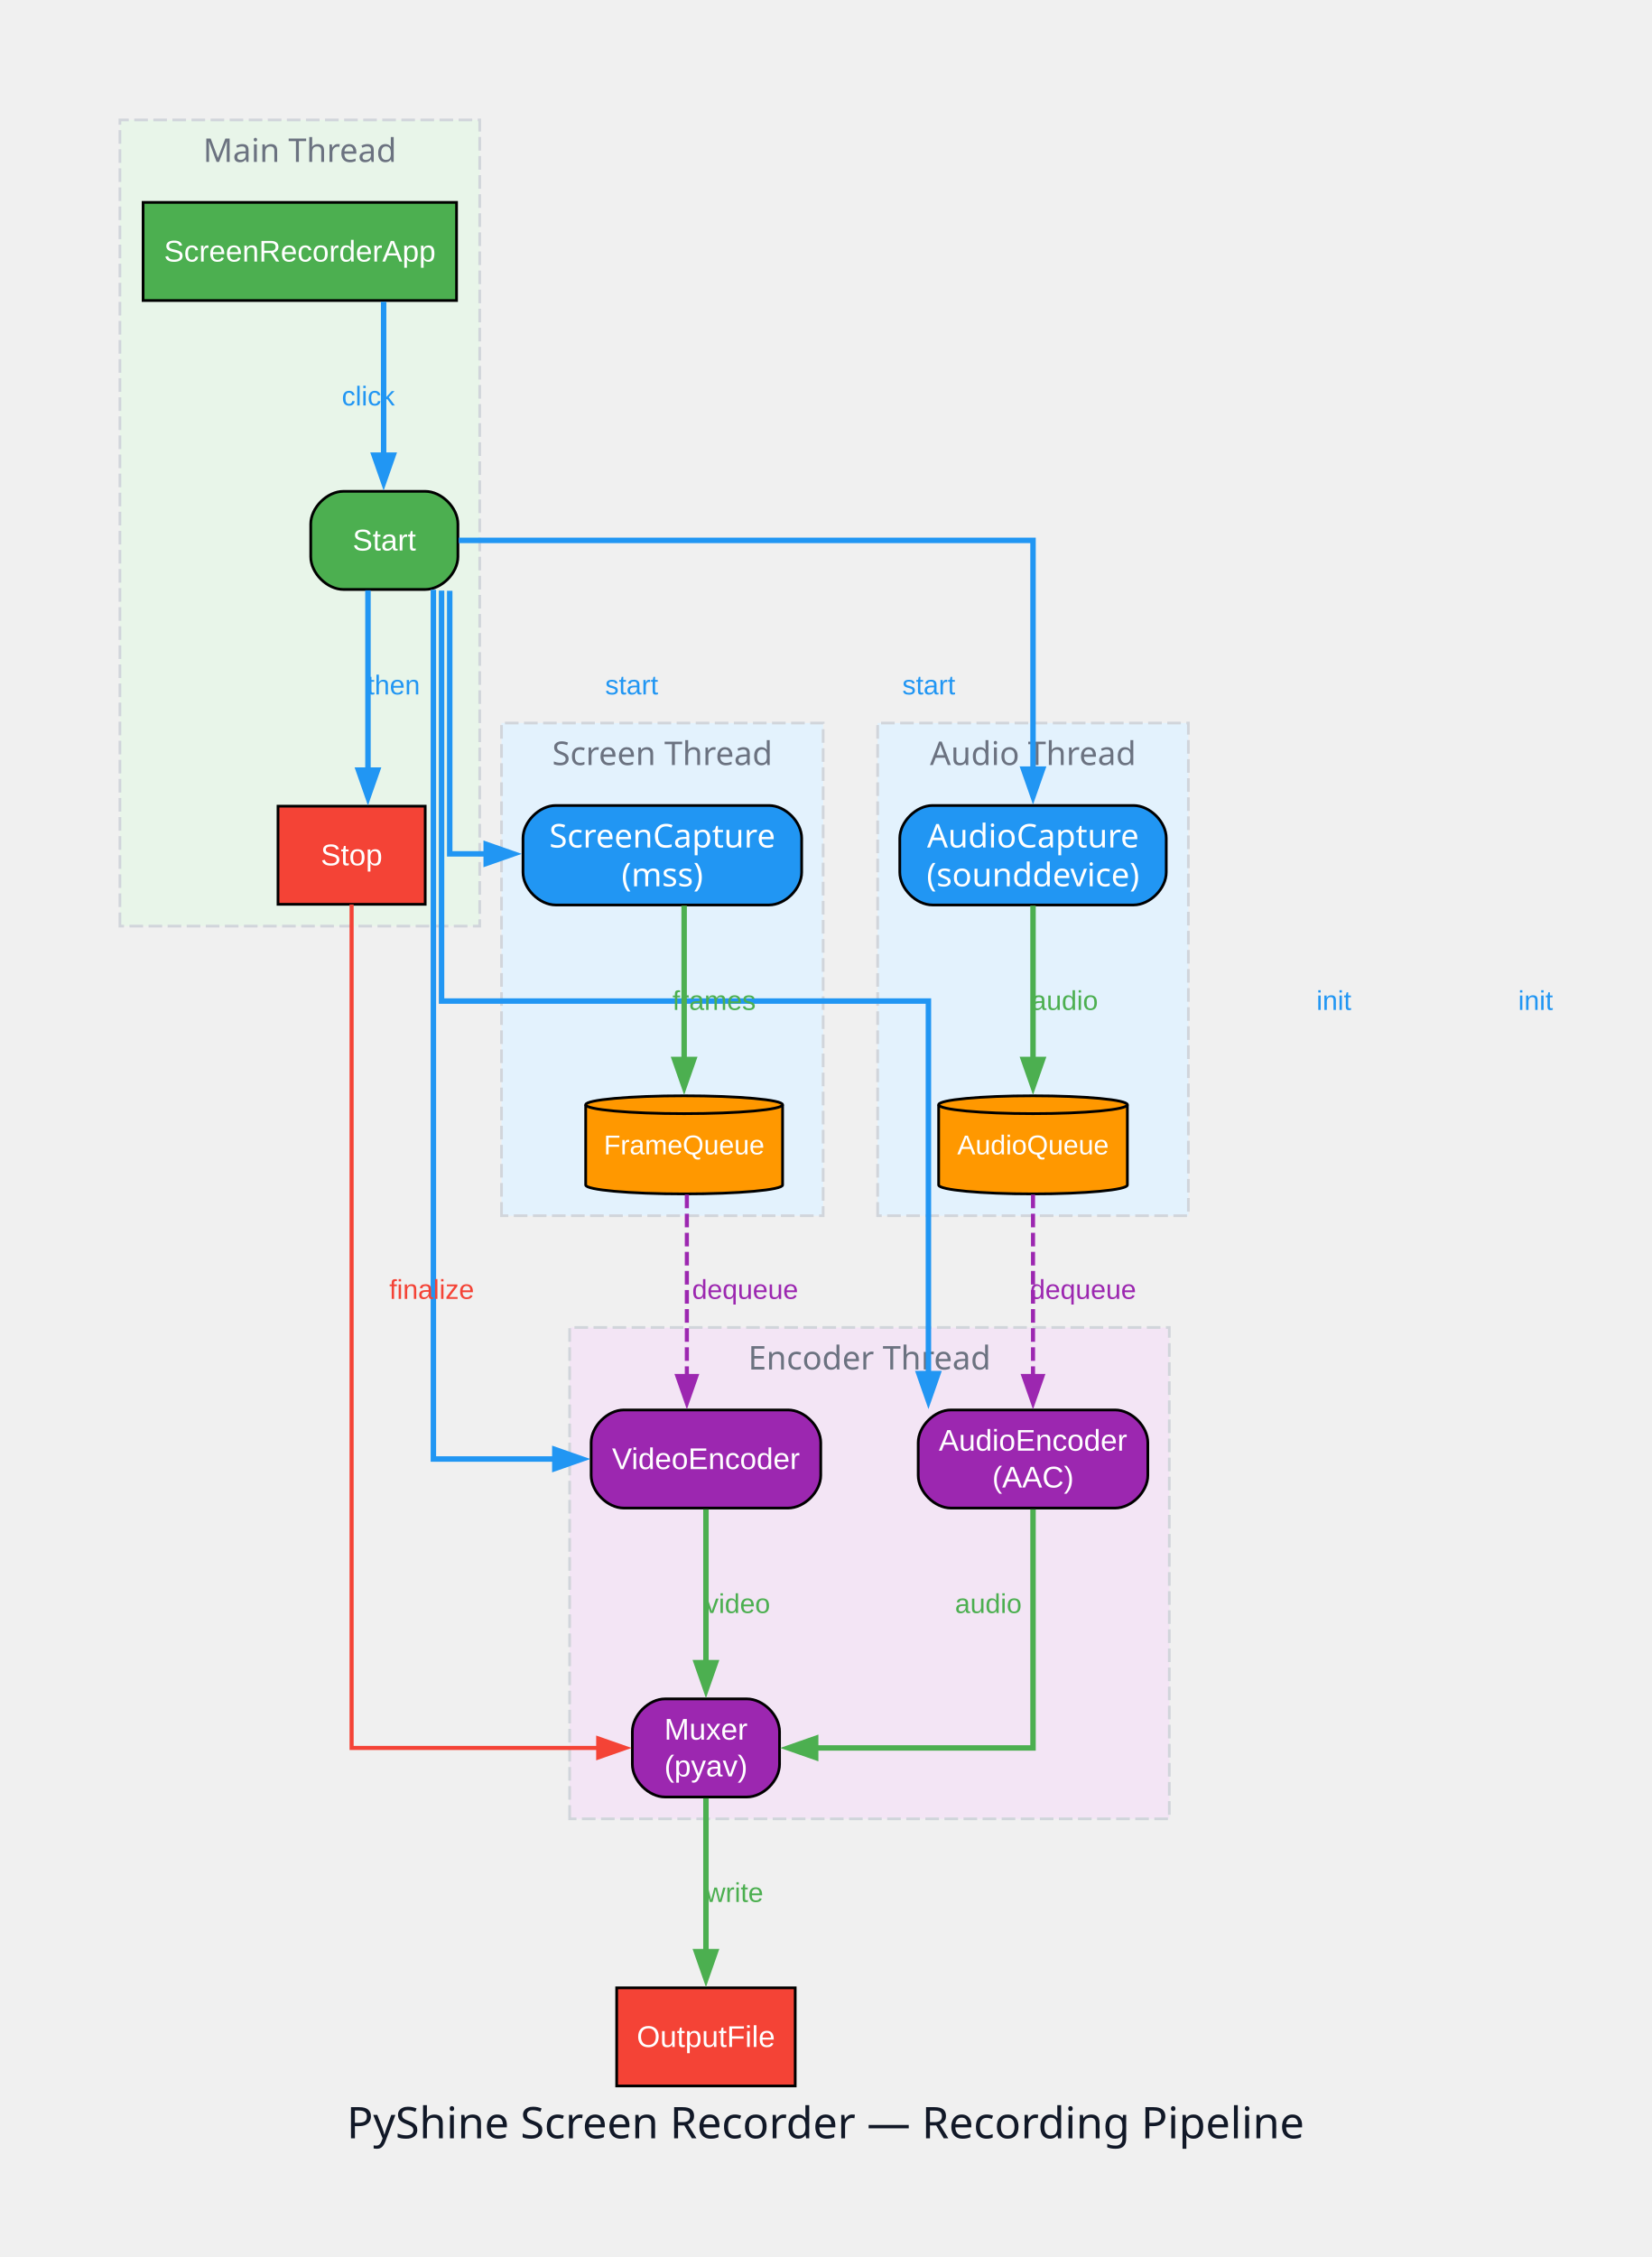
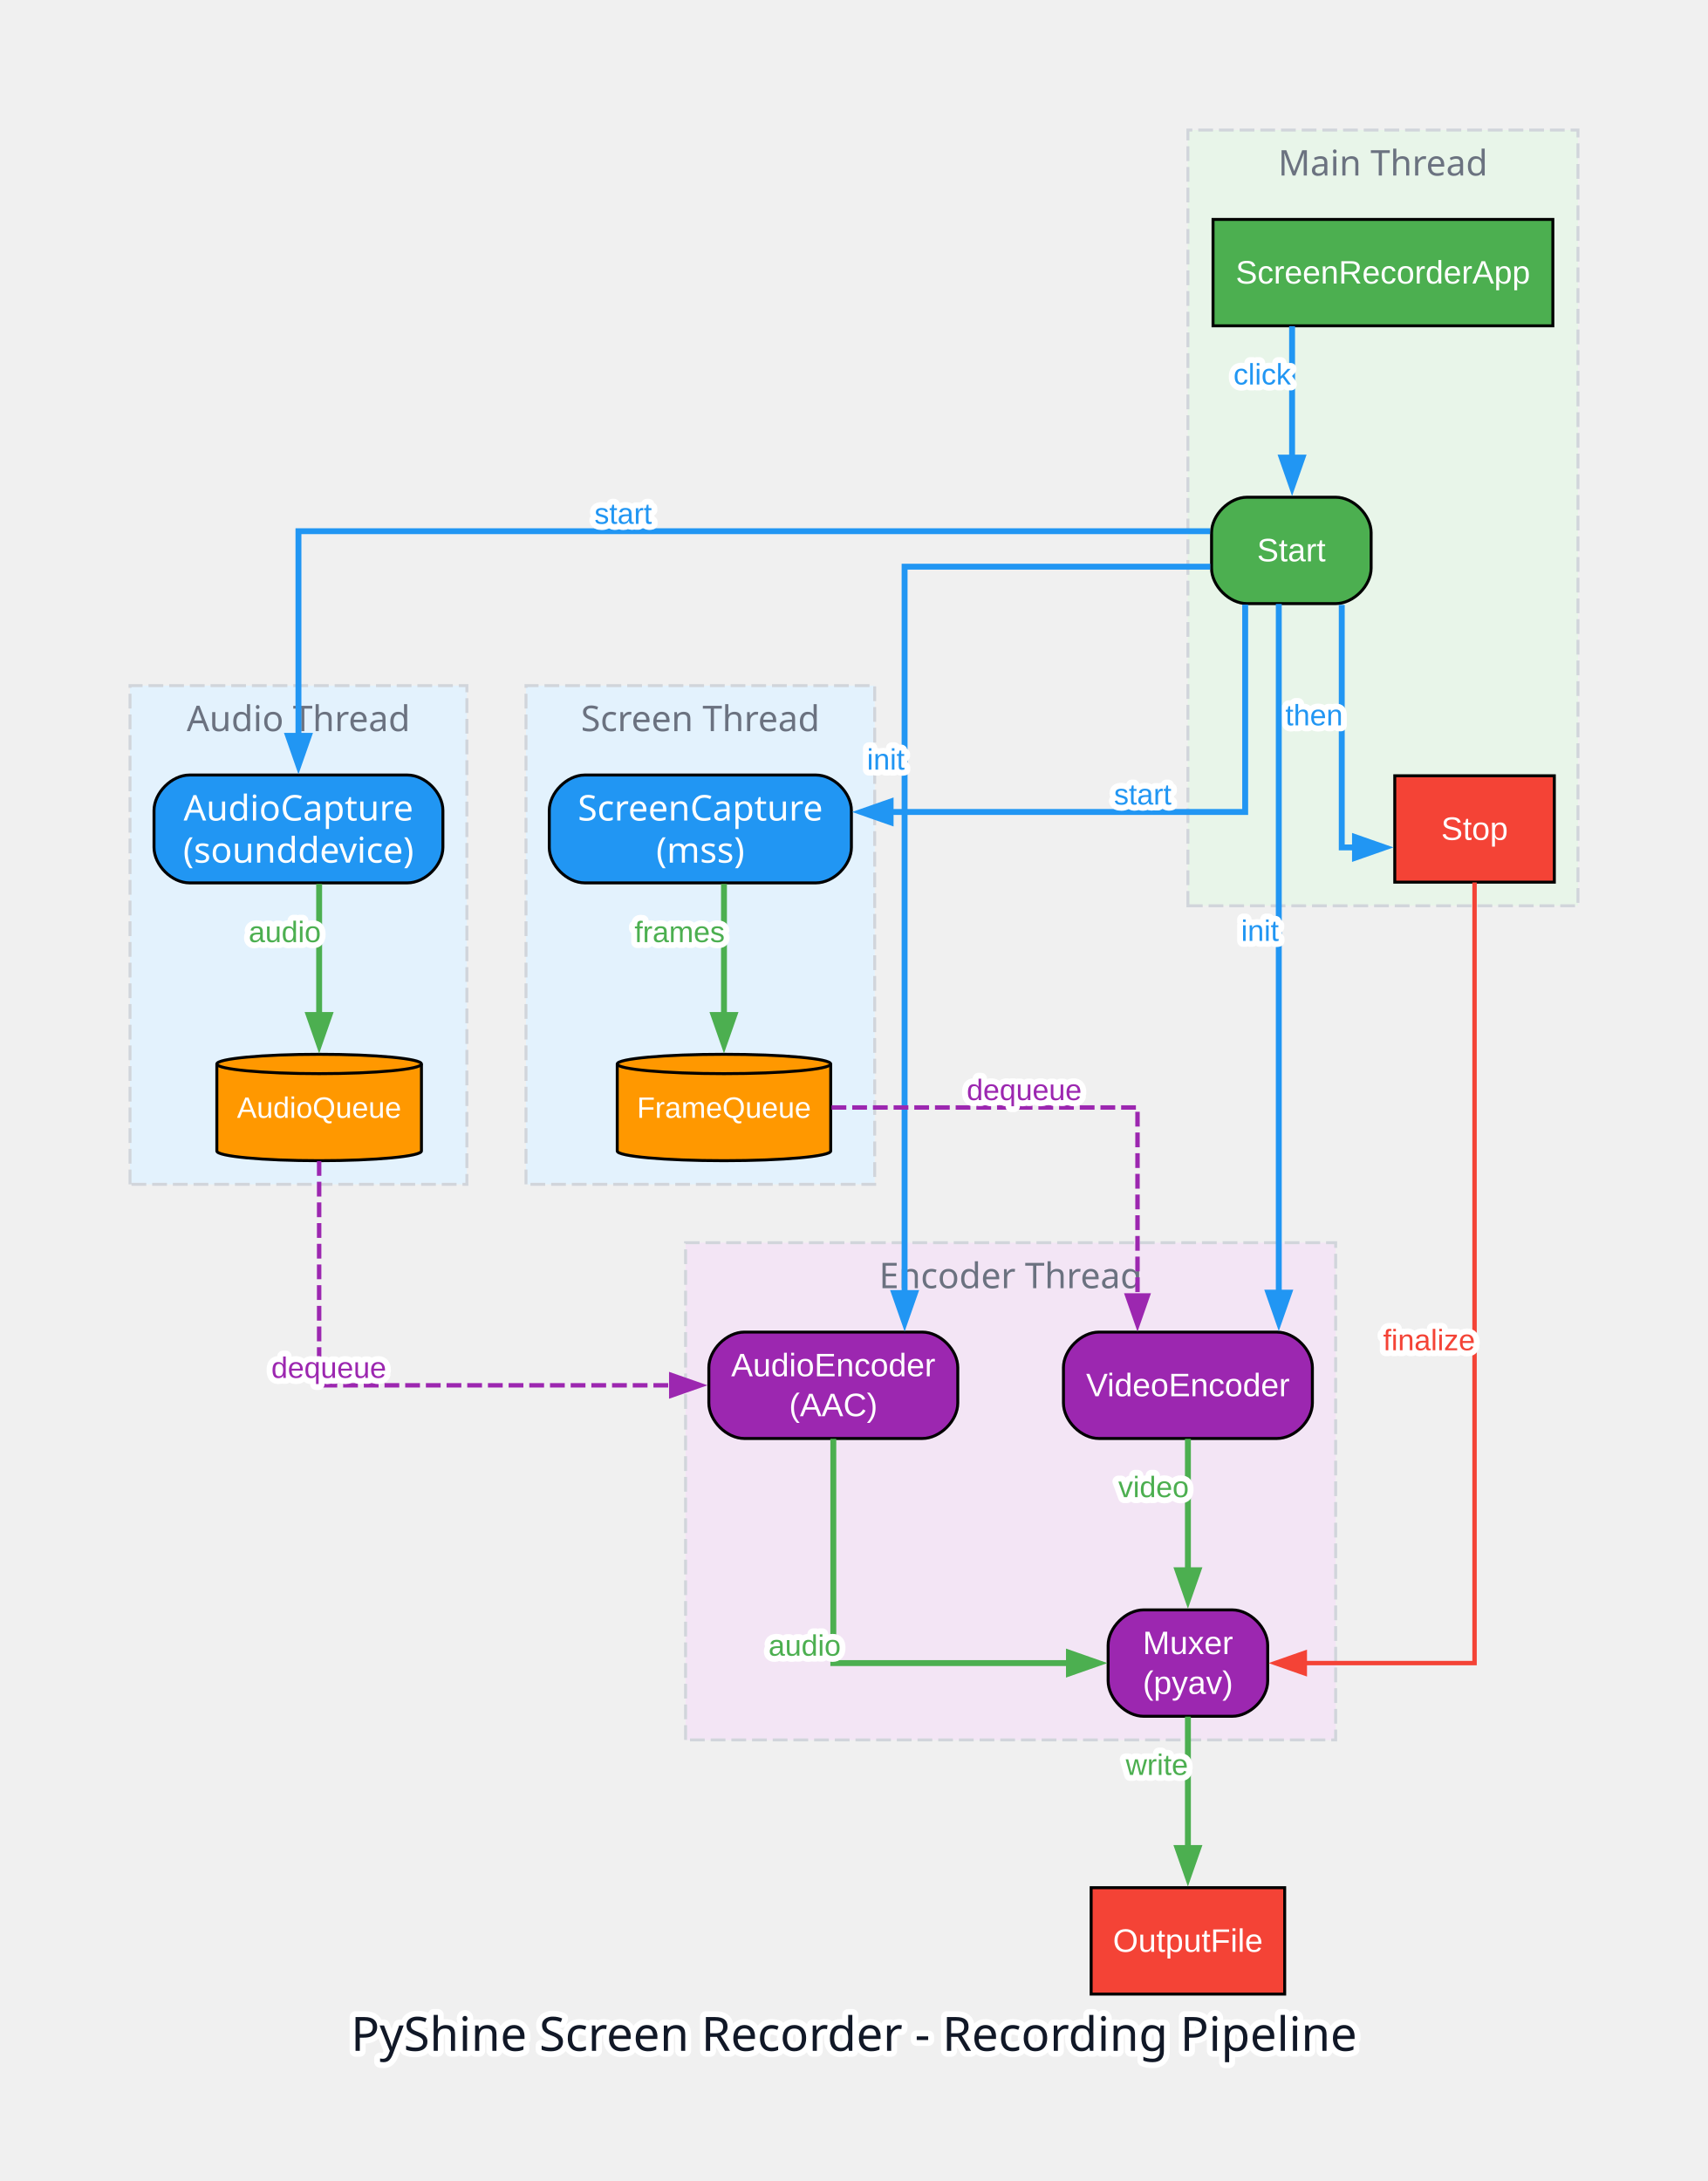
- <svg xmlns="http://www.w3.org/2000/svg" width="606pt" height="828pt" viewBox="0.00 0.00 606.00 828.00">
-   <g id="graph0" class="graph" transform="scale(1 1) rotate(0) translate(36 792)">
-     <text xml:space="preserve" text-anchor="middle" x="266.88" y="-7.55" font-family="Arial Bold" font-size="16.00" fill="#111827">PyShine Screen Recorder — Recording Pipeline</text>
+ <svg xmlns="http://www.w3.org/2000/svg" width="578pt" height="738pt" viewBox="0.00 0.00 578.00 738.00">
+   <style>
+ /* White halo for edge labels — ensures text is readable over edge lines */
+ text {
+     paint-order: stroke;
+     stroke: #ffffff;
+     stroke-width: 4px;
+     stroke-linejoin: round;
+     stroke-linecap: round;
+ }
+ /* Node labels: no halo needed (they sit on filled backgrounds) */
+ g.node text,
+ g.cluster text {
+     stroke: none;
+ }
+ </style>
+   <g id="graph0" class="graph" transform="scale(1 1) rotate(0) translate(36 701.5)">
+     <text xml:space="preserve" text-anchor="middle" x="253" y="-7.55" font-family="Arial Bold" font-size="16.00" fill="#111827">PyShine Screen Recorder - Recording Pipeline</text>
    <g id="clust1" class="cluster">
-       <polygon fill="#e8f5e9" stroke="#d1d5db" stroke-dasharray="5,2" points="8,-452.25 8,-748 140,-748 140,-452.25 8,-452.25" />
-       <text xml:space="preserve" text-anchor="middle" x="74" y="-732.6" font-family="Arial Bold" font-size="12.00" fill="#6b7280">Main Thread</text>
+       <polygon fill="#e8f5e9" stroke="#d1d5db" stroke-dasharray="5,2" points="366,-395 366,-657.5 498,-657.5 498,-395 366,-395" />
+       <text xml:space="preserve" text-anchor="middle" x="432" y="-642.1" font-family="Arial Bold" font-size="12.00" fill="#6b7280">Main Thread</text>
    </g>
    <g id="clust2" class="cluster">
-       <polygon fill="#e3f2fd" stroke="#d1d5db" stroke-dasharray="5,2" points="148,-346 148,-526.75 266,-526.75 266,-346 148,-346" />
-       <text xml:space="preserve" text-anchor="middle" x="207" y="-511.35" font-family="Arial Bold" font-size="12.00" fill="#6b7280">Screen Thread</text>
+       <polygon fill="#e3f2fd" stroke="#d1d5db" stroke-dasharray="5,2" points="142,-300.75 142,-469.5 260,-469.5 260,-300.75 142,-300.75" />
+       <text xml:space="preserve" text-anchor="middle" x="201" y="-454.1" font-family="Arial Bold" font-size="12.00" fill="#6b7280">Screen Thread</text>
    </g>
    <g id="clust3" class="cluster">
-       <polygon fill="#e3f2fd" stroke="#d1d5db" stroke-dasharray="5,2" points="286,-346 286,-526.75 400,-526.75 400,-346 286,-346" />
-       <text xml:space="preserve" text-anchor="middle" x="343" y="-511.35" font-family="Arial Bold" font-size="12.00" fill="#6b7280">Audio Thread</text>
+       <polygon fill="#e3f2fd" stroke="#d1d5db" stroke-dasharray="5,2" points="8,-300.75 8,-469.5 122,-469.5 122,-300.75 8,-300.75" />
+       <text xml:space="preserve" text-anchor="middle" x="65" y="-454.1" font-family="Arial Bold" font-size="12.00" fill="#6b7280">Audio Thread</text>
    </g>
    <g id="clust4" class="cluster">
-       <polygon fill="#f3e5f5" stroke="#d1d5db" stroke-dasharray="5,2" points="173,-124.75 173,-305 393,-305 393,-124.75 173,-124.75" />
-       <text xml:space="preserve" text-anchor="middle" x="283" y="-289.6" font-family="Arial Bold" font-size="12.00" fill="#6b7280">Encoder Thread</text>
+       <polygon fill="#f3e5f5" stroke="#d1d5db" stroke-dasharray="5,2" points="196,-112.75 196,-281 416,-281 416,-112.75 196,-112.75" />
+       <text xml:space="preserve" text-anchor="middle" x="306" y="-265.6" font-family="Arial Bold" font-size="12.00" fill="#6b7280">Encoder Thread</text>
    </g>
    <g id="node1" class="node">
-       <polygon fill="#4caf50" stroke="black" points="131.5,-717.75 16.5,-717.75 16.5,-681.75 131.5,-681.75 131.5,-717.75" />
-       <text xml:space="preserve" text-anchor="middle" x="74" y="-696.05" font-family="Arial" font-size="11.00" fill="white">ScreenRecorderApp</text>
+       <polygon fill="#4caf50" stroke="black" points="489.5,-627.25 374.5,-627.25 374.5,-591.25 489.5,-591.25 489.5,-627.25" />
+       <text xml:space="preserve" text-anchor="middle" x="432" y="-605.55" font-family="Arial" font-size="11.00" fill="white">ScreenRecorderApp</text>
    </g>
    <g id="node2" class="node">
-       <path fill="#4caf50" stroke="black" d="M120,-611.75C120,-611.75 90,-611.75 90,-611.75 84,-611.75 78,-605.75 78,-599.75 78,-599.75 78,-587.75 78,-587.75 78,-581.75 84,-575.75 90,-575.75 90,-575.75 120,-575.75 120,-575.75 126,-575.75 132,-581.75 132,-587.75 132,-587.75 132,-599.75 132,-599.75 132,-605.75 126,-611.75 120,-611.75" />
-       <text xml:space="preserve" text-anchor="middle" x="105" y="-590.05" font-family="Arial" font-size="11.00" fill="white">Start</text>
+       <path fill="#4caf50" stroke="black" d="M416,-533.25C416,-533.25 386,-533.25 386,-533.25 380,-533.25 374,-527.25 374,-521.25 374,-521.25 374,-509.25 374,-509.25 374,-503.25 380,-497.25 386,-497.25 386,-497.25 416,-497.25 416,-497.25 422,-497.25 428,-503.25 428,-509.25 428,-509.25 428,-521.25 428,-521.25 428,-527.25 422,-533.25 416,-533.25" />
+       <text xml:space="preserve" text-anchor="middle" x="401" y="-511.55" font-family="Arial" font-size="11.00" fill="white">Start</text>
    </g>
    <g id="edge1" class="edge">
-       <path fill="none" stroke="#2196f3" stroke-width="2" d="M104.75,-681.29C104.75,-681.29 104.75,-625.03 104.75,-625.03" />
-       <polygon fill="#2196f3" stroke="#2196f3" stroke-width="2" points="108.25,-625.03 104.75,-615.03 101.25,-625.03 108.25,-625.03" />
-       <text xml:space="preserve" text-anchor="middle" x="99.12" y="-643.25" font-family="Arial" font-size="10.00" fill="#2196f3">click</text>
+       <path fill="none" stroke="#2196f3" stroke-width="2" d="M401.25,-591.13C401.25,-591.13 401.25,-546.67 401.25,-546.67" />
+       <polygon fill="#2196f3" stroke="#2196f3" stroke-width="2" points="404.75,-546.67 401.25,-536.67 397.75,-546.67 404.75,-546.67" />
+       <text xml:space="preserve" text-anchor="middle" x="391.13" y="-571.4" font-family="Arial" font-size="10.00" fill="#2196f3">click</text>
    </g>
    <g id="node3" class="node">
-       <polygon fill="#f44336" stroke="black" points="120,-496.25 66,-496.25 66,-460.25 120,-460.25 120,-496.25" />
-       <text xml:space="preserve" text-anchor="middle" x="93" y="-474.55" font-family="Arial" font-size="11.00" fill="white">Stop</text>
+       <polygon fill="#f44336" stroke="black" points="490,-439 436,-439 436,-403 490,-403 490,-439" />
+       <text xml:space="preserve" text-anchor="middle" x="463" y="-417.3" font-family="Arial" font-size="11.00" fill="white">Stop</text>
    </g>
    <g id="edge2" class="edge">
-       <path fill="none" stroke="#2196f3" stroke-width="2" d="M99,-575.45C99,-575.45 99,-509.49 99,-509.49" />
-       <polygon fill="#2196f3" stroke="#2196f3" stroke-width="2" points="102.5,-509.49 99,-499.49 95.5,-509.49 102.5,-509.49" />
-       <text xml:space="preserve" text-anchor="middle" x="108.38" y="-537.25" font-family="Arial" font-size="10.00" fill="#2196f3">then</text>
+       <path fill="none" stroke="#2196f3" stroke-width="2" d="M418.06,-496.82C418.06,-467.8 418.06,-414.75 418.06,-414.75 418.06,-414.75 422.54,-414.75 422.54,-414.75" />
+       <polygon fill="#2196f3" stroke="#2196f3" stroke-width="2" points="422.54,-418.25 432.54,-414.75 422.54,-411.25 422.54,-418.25" />
+       <text xml:space="preserve" text-anchor="middle" x="408.69" y="-456.05" font-family="Arial" font-size="10.00" fill="#2196f3">then</text>
    </g>
    <g id="node4" class="node">
-       <path fill="#2196f3" stroke="black" d="M246.12,-496.5C246.12,-496.5 167.88,-496.5 167.88,-496.5 161.88,-496.5 155.88,-490.5 155.88,-484.5 155.88,-484.5 155.88,-472 155.88,-472 155.88,-466 161.88,-460 167.88,-460 167.88,-460 246.12,-460 246.12,-460 252.12,-460 258.12,-466 258.12,-472 258.12,-472 258.12,-484.5 258.12,-484.5 258.12,-490.5 252.12,-496.5 246.12,-496.5" />
-       <text xml:space="preserve" text-anchor="middle" x="207" y="-481.1" font-family="Arial Bold" font-size="12.00" fill="white">ScreenCapture</text>
-       <text xml:space="preserve" text-anchor="middle" x="207" y="-466.85" font-family="Arial Bold" font-size="12.00" fill="white">(mss)</text>
+       <path fill="#2196f3" stroke="black" d="M240.12,-439.25C240.12,-439.25 161.88,-439.25 161.88,-439.25 155.88,-439.25 149.88,-433.25 149.88,-427.25 149.88,-427.25 149.88,-414.75 149.88,-414.75 149.88,-408.75 155.88,-402.75 161.88,-402.75 161.88,-402.75 240.12,-402.75 240.12,-402.75 246.12,-402.75 252.12,-408.75 252.12,-414.75 252.12,-414.75 252.12,-427.25 252.12,-427.25 252.12,-433.25 246.12,-439.25 240.12,-439.25" />
+       <text xml:space="preserve" text-anchor="middle" x="201" y="-423.85" font-family="Arial Bold" font-size="12.00" fill="white">ScreenCapture</text>
+       <text xml:space="preserve" text-anchor="middle" x="201" y="-409.6" font-family="Arial Bold" font-size="12.00" fill="white">(mss)</text>
    </g>
    <g id="edge3" class="edge">
-       <path fill="none" stroke="#2196f3" stroke-width="2" d="M129,-575.27C129,-542.77 129,-478.75 129,-478.75 129,-478.75 142.38,-478.75 142.38,-478.75" />
-       <polygon fill="#2196f3" stroke="#2196f3" stroke-width="2" points="142.38,-482.25 152.38,-478.75 142.38,-475.25 142.38,-482.25" />
-       <text xml:space="preserve" text-anchor="middle" x="195.75" y="-537.25" font-family="Arial" font-size="10.00" fill="#2196f3">start</text>
+       <path fill="none" stroke="#2196f3" stroke-width="2" d="M385.38,-496.91C385.38,-470.99 385.38,-426.75 385.38,-426.75 385.38,-426.75 265.39,-426.75 265.39,-426.75" />
+       <polygon fill="#2196f3" stroke="#2196f3" stroke-width="2" points="265.39,-423.25 255.39,-426.75 265.39,-430.25 265.39,-423.25" />
+       <text xml:space="preserve" text-anchor="middle" x="350.71" y="-429.25" font-family="Arial" font-size="10.00" fill="#2196f3">start</text>
    </g>
    <g id="node6" class="node">
-       <path fill="#2196f3" stroke="black" d="M379.88,-496.5C379.88,-496.5 306.12,-496.5 306.12,-496.5 300.12,-496.5 294.12,-490.5 294.12,-484.5 294.12,-484.5 294.12,-472 294.12,-472 294.12,-466 300.12,-460 306.12,-460 306.12,-460 379.88,-460 379.88,-460 385.88,-460 391.88,-466 391.88,-472 391.88,-472 391.88,-484.5 391.88,-484.5 391.88,-490.5 385.88,-496.5 379.88,-496.5" />
-       <text xml:space="preserve" text-anchor="middle" x="343" y="-481.1" font-family="Arial Bold" font-size="12.00" fill="white">AudioCapture</text>
-       <text xml:space="preserve" text-anchor="middle" x="343" y="-466.85" font-family="Arial Bold" font-size="12.00" fill="white">(sounddevice)</text>
+       <path fill="#2196f3" stroke="black" d="M101.88,-439.25C101.88,-439.25 28.12,-439.25 28.12,-439.25 22.12,-439.25 16.12,-433.25 16.12,-427.25 16.12,-427.25 16.12,-414.75 16.12,-414.75 16.12,-408.75 22.12,-402.75 28.12,-402.75 28.12,-402.75 101.88,-402.75 101.88,-402.75 107.88,-402.75 113.88,-408.75 113.88,-414.75 113.88,-414.75 113.88,-427.25 113.88,-427.25 113.88,-433.25 107.88,-439.25 101.88,-439.25" />
+       <text xml:space="preserve" text-anchor="middle" x="65" y="-423.85" font-family="Arial Bold" font-size="12.00" fill="white">AudioCapture</text>
+       <text xml:space="preserve" text-anchor="middle" x="65" y="-409.6" font-family="Arial Bold" font-size="12.00" fill="white">(sounddevice)</text>
    </g>
    <g id="edge4" class="edge">
-       <path fill="none" stroke="#2196f3" stroke-width="2" d="M132.3,-593.75C194.82,-593.75 343,-593.75 343,-593.75 343,-593.75 343,-509.83 343,-509.83" />
-       <polygon fill="#2196f3" stroke="#2196f3" stroke-width="2" points="346.5,-509.83 343,-499.83 339.5,-509.83 346.5,-509.83" />
-       <text xml:space="preserve" text-anchor="middle" x="304.75" y="-537.25" font-family="Arial" font-size="10.00" fill="#2196f3">start</text>
+       <path fill="none" stroke="#2196f3" stroke-width="2" d="M373.5,-521.75C293.26,-521.75 65,-521.75 65,-521.75 65,-521.75 65,-452.51 65,-452.51" />
+       <polygon fill="#2196f3" stroke="#2196f3" stroke-width="2" points="68.5,-452.51 65,-442.51 61.5,-452.51 68.5,-452.51" />
+       <text xml:space="preserve" text-anchor="middle" x="174.88" y="-524.25" font-family="Arial" font-size="10.00" fill="#2196f3">start</text>
    </g>
    <g id="node8" class="node">
-       <path fill="#9c27b0" stroke="black" d="M253.12,-274.75C253.12,-274.75 192.88,-274.75 192.88,-274.75 186.88,-274.75 180.88,-268.75 180.88,-262.75 180.88,-262.75 180.88,-250.75 180.88,-250.75 180.88,-244.75 186.88,-238.75 192.88,-238.75 192.88,-238.75 253.12,-238.75 253.12,-238.75 259.12,-238.75 265.12,-244.75 265.12,-250.75 265.12,-250.75 265.12,-262.75 265.12,-262.75 265.12,-268.75 259.12,-274.75 253.12,-274.75" />
-       <text xml:space="preserve" text-anchor="middle" x="223" y="-253.05" font-family="Arial" font-size="11.00" fill="white">VideoEncoder</text>
+       <path fill="#9c27b0" stroke="black" d="M396.12,-250.75C396.12,-250.75 335.88,-250.75 335.88,-250.75 329.88,-250.75 323.88,-244.75 323.88,-238.75 323.88,-238.75 323.88,-226.75 323.88,-226.75 323.88,-220.75 329.88,-214.75 335.88,-214.75 335.88,-214.75 396.12,-214.75 396.12,-214.75 402.12,-214.75 408.12,-220.75 408.12,-226.75 408.12,-226.75 408.12,-238.75 408.12,-238.75 408.12,-244.75 402.12,-250.75 396.12,-250.75" />
+       <text xml:space="preserve" text-anchor="middle" x="366" y="-229.05" font-family="Arial" font-size="11.00" fill="white">VideoEncoder</text>
    </g>
    <g id="edge5" class="edge">
-       <path fill="none" stroke="#2196f3" stroke-width="2" d="M123,-575.63C123,-505.63 123,-256.75 123,-256.75 123,-256.75 167.56,-256.75 167.56,-256.75" />
-       <polygon fill="#2196f3" stroke="#2196f3" stroke-width="2" points="167.56,-260.25 177.56,-256.75 167.56,-253.25 167.56,-260.25" />
-       <text xml:space="preserve" text-anchor="middle" x="453.38" y="-421.5" font-family="Arial" font-size="10.00" fill="#2196f3">init</text>
+       <path fill="none" stroke="#2196f3" stroke-width="2" d="M396.75,-497.15C396.75,-497.15 396.75,-264.09 396.75,-264.09" />
+       <polygon fill="#2196f3" stroke="#2196f3" stroke-width="2" points="400.25,-264.09 396.75,-254.09 393.25,-264.09 400.25,-264.09" />
+       <text xml:space="preserve" text-anchor="middle" x="390.38" y="-383.12" font-family="Arial" font-size="10.00" fill="#2196f3">init</text>
    </g>
    <g id="node9" class="node">
-       <path fill="#9c27b0" stroke="black" d="M373.12,-274.75C373.12,-274.75 312.88,-274.75 312.88,-274.75 306.88,-274.75 300.88,-268.75 300.88,-262.75 300.88,-262.75 300.88,-250.75 300.88,-250.75 300.88,-244.75 306.88,-238.75 312.88,-238.75 312.88,-238.75 373.12,-238.75 373.12,-238.75 379.12,-238.75 385.12,-244.75 385.12,-250.75 385.12,-250.75 385.12,-262.75 385.12,-262.75 385.12,-268.75 379.12,-274.75 373.12,-274.75" />
-       <text xml:space="preserve" text-anchor="middle" x="343" y="-259.8" font-family="Arial" font-size="11.00" fill="white">AudioEncoder</text>
-       <text xml:space="preserve" text-anchor="middle" x="343" y="-246.3" font-family="Arial" font-size="11.00" fill="white">(AAC)</text>
+       <path fill="#9c27b0" stroke="black" d="M276.12,-250.75C276.12,-250.75 215.88,-250.75 215.88,-250.75 209.88,-250.75 203.88,-244.75 203.88,-238.75 203.88,-238.75 203.88,-226.75 203.88,-226.75 203.88,-220.75 209.88,-214.75 215.88,-214.75 215.88,-214.75 276.12,-214.75 276.12,-214.75 282.12,-214.75 288.12,-220.75 288.12,-226.75 288.12,-226.75 288.12,-238.75 288.12,-238.75 288.12,-244.75 282.12,-250.75 276.12,-250.75" />
+       <text xml:space="preserve" text-anchor="middle" x="246" y="-235.8" font-family="Arial" font-size="11.00" fill="white">AudioEncoder</text>
+       <text xml:space="preserve" text-anchor="middle" x="246" y="-222.3" font-family="Arial" font-size="11.00" fill="white">(AAC)</text>
    </g>
    <g id="edge6" class="edge">
-       <path fill="none" stroke="#2196f3" stroke-width="2" d="M126,-575.34C126,-531.54 126,-424.75 126,-424.75 126,-424.75 304.62,-424.75 304.62,-424.75 304.62,-424.75 304.62,-288.08 304.62,-288.08" />
-       <polygon fill="#2196f3" stroke="#2196f3" stroke-width="2" points="308.13,-288.08 304.63,-278.08 301.13,-288.08 308.13,-288.08" />
-       <text xml:space="preserve" text-anchor="middle" x="527.38" y="-421.5" font-family="Arial" font-size="10.00" fill="#2196f3">init</text>
+       <path fill="none" stroke="#2196f3" stroke-width="2" d="M373.56,-509.75C335.19,-509.75 270.12,-509.75 270.12,-509.75 270.12,-509.75 270.12,-263.95 270.12,-263.95" />
+       <polygon fill="#2196f3" stroke="#2196f3" stroke-width="2" points="273.63,-263.95 270.13,-253.95 266.63,-263.95 273.63,-263.95" />
+       <text xml:space="preserve" text-anchor="middle" x="263.75" y="-441.07" font-family="Arial" font-size="10.00" fill="#2196f3">init</text>
    </g>
    <g id="node10" class="node">
-       <path fill="#9c27b0" stroke="black" d="M238,-168.75C238,-168.75 208,-168.75 208,-168.75 202,-168.75 196,-162.75 196,-156.75 196,-156.75 196,-144.75 196,-144.75 196,-138.75 202,-132.75 208,-132.75 208,-132.75 238,-132.75 238,-132.75 244,-132.75 250,-138.75 250,-144.75 250,-144.75 250,-156.75 250,-156.75 250,-162.75 244,-168.75 238,-168.75" />
-       <text xml:space="preserve" text-anchor="middle" x="223" y="-153.8" font-family="Arial" font-size="11.00" fill="white">Muxer</text>
-       <text xml:space="preserve" text-anchor="middle" x="223" y="-140.3" font-family="Arial" font-size="11.00" fill="white">(pyav)</text>
+       <path fill="#9c27b0" stroke="black" d="M381,-156.75C381,-156.75 351,-156.75 351,-156.75 345,-156.75 339,-150.75 339,-144.75 339,-144.75 339,-132.75 339,-132.75 339,-126.75 345,-120.75 351,-120.75 351,-120.75 381,-120.75 381,-120.75 387,-120.75 393,-126.75 393,-132.75 393,-132.75 393,-144.75 393,-144.75 393,-150.75 387,-156.75 381,-156.75" />
+       <text xml:space="preserve" text-anchor="middle" x="366" y="-141.8" font-family="Arial" font-size="11.00" fill="white">Muxer</text>
+       <text xml:space="preserve" text-anchor="middle" x="366" y="-128.3" font-family="Arial" font-size="11.00" fill="white">(pyav)</text>
    </g>
    <g id="edge14" class="edge">
-       <path fill="none" stroke="#f44336" stroke-width="1.5" d="M93,-460.18C93,-391.52 93,-150.75 93,-150.75 93,-150.75 183.48,-150.75 183.48,-150.75" />
-       <polygon fill="#f44336" stroke="#f44336" stroke-width="1.5" points="183.48,-154.25 193.48,-150.75 183.48,-147.25 183.48,-154.25" />
-       <text xml:space="preserve" text-anchor="middle" x="122.38" y="-315.5" font-family="Arial" font-size="10.00" fill="#f44336">finalize</text>
+       <path fill="none" stroke="#f44336" stroke-width="1.5" d="M463,-402.91C463,-340.62 463,-138.75 463,-138.75 463,-138.75 405.55,-138.75 405.55,-138.75" />
+       <polygon fill="#f44336" stroke="#f44336" stroke-width="1.5" points="405.55,-135.25 395.55,-138.75 405.55,-142.25 405.55,-135.25" />
+       <text xml:space="preserve" text-anchor="middle" x="447.62" y="-244.61" font-family="Arial" font-size="10.00" fill="#f44336">finalize</text>
    </g>
    <g id="node5" class="node">
-       <path fill="#ff9800" stroke="black" d="M251.12,-386.73C251.12,-388.53 234.93,-390 215,-390 195.07,-390 178.88,-388.53 178.88,-386.73 178.88,-386.73 178.88,-357.27 178.88,-357.27 178.88,-355.47 195.07,-354 215,-354 234.93,-354 251.12,-355.47 251.12,-357.27 251.12,-357.27 251.12,-386.73 251.12,-386.73" />
-       <path fill="none" stroke="black" d="M251.12,-386.73C251.12,-384.92 234.93,-383.45 215,-383.45 195.07,-383.45 178.88,-384.92 178.88,-386.73" />
-       <text xml:space="preserve" text-anchor="middle" x="215" y="-368.5" font-family="Arial" font-size="10.00" fill="white">FrameQueue</text>
+       <path fill="#ff9800" stroke="black" d="M245.12,-341.48C245.12,-343.28 228.93,-344.75 209,-344.75 189.07,-344.75 172.88,-343.28 172.88,-341.48 172.88,-341.48 172.88,-312.02 172.88,-312.02 172.88,-310.22 189.07,-308.75 209,-308.75 228.93,-308.75 245.12,-310.22 245.12,-312.02 245.12,-312.02 245.12,-341.48 245.12,-341.48" />
+       <path fill="none" stroke="black" d="M245.12,-341.48C245.12,-339.67 228.93,-338.2 209,-338.2 189.07,-338.2 172.88,-339.67 172.88,-341.48" />
+       <text xml:space="preserve" text-anchor="middle" x="209" y="-323.25" font-family="Arial" font-size="10.00" fill="white">FrameQueue</text>
    </g>
    <g id="edge7" class="edge">
-       <path fill="none" stroke="#4caf50" stroke-width="2" d="M215,-459.74C215,-459.74 215,-403.32 215,-403.32" />
-       <polygon fill="#4caf50" stroke="#4caf50" stroke-width="2" points="218.5,-403.32 215,-393.32 211.5,-403.32 218.5,-403.32" />
-       <text xml:space="preserve" text-anchor="middle" x="226" y="-421.5" font-family="Arial" font-size="10.00" fill="#4caf50">frames</text>
+       <path fill="none" stroke="#4caf50" stroke-width="2" d="M209,-402.38C209,-402.38 209,-358.04 209,-358.04" />
+       <polygon fill="#4caf50" stroke="#4caf50" stroke-width="2" points="212.5,-358.04 209,-348.04 205.5,-358.04 212.5,-358.04" />
+       <text xml:space="preserve" text-anchor="middle" x="194" y="-382.71" font-family="Arial" font-size="10.00" fill="#4caf50">frames</text>
    </g>
    <g id="edge9" class="edge">
-       <path fill="none" stroke="#9c27b0" stroke-width="1.5" stroke-dasharray="5,2" d="M216,-353.74C216,-353.74 216,-287.2 216,-287.2" />
-       <polygon fill="#9c27b0" stroke="#9c27b0" stroke-width="1.5" points="219.5,-287.2 216,-277.2 212.5,-287.2 219.5,-287.2" />
-       <text xml:space="preserve" text-anchor="middle" x="237.38" y="-315.5" font-family="Arial" font-size="10.00" fill="#9c27b0">dequeue</text>
+       <path fill="none" stroke="#9c27b0" stroke-width="1.5" stroke-dasharray="5,2" d="M245.4,-326.75C286.86,-326.75 348.94,-326.75 348.94,-326.75 348.94,-326.75 348.94,-263.14 348.94,-263.14" />
+       <polygon fill="#9c27b0" stroke="#9c27b0" stroke-width="1.5" points="352.44,-263.14 348.94,-253.14 345.44,-263.14 352.44,-263.14" />
+       <text xml:space="preserve" text-anchor="middle" x="310.6" y="-329.25" font-family="Arial" font-size="10.00" fill="#9c27b0">dequeue</text>
    </g>
    <g id="node7" class="node">
-       <path fill="#ff9800" stroke="black" d="M377.62,-386.73C377.62,-388.53 362.11,-390 343,-390 323.89,-390 308.38,-388.53 308.38,-386.73 308.38,-386.73 308.38,-357.27 308.38,-357.27 308.38,-355.47 323.89,-354 343,-354 362.11,-354 377.62,-355.47 377.62,-357.27 377.62,-357.27 377.62,-386.73 377.62,-386.73" />
-       <path fill="none" stroke="black" d="M377.62,-386.73C377.62,-384.92 362.11,-383.45 343,-383.45 323.89,-383.45 308.38,-384.92 308.38,-386.73" />
-       <text xml:space="preserve" text-anchor="middle" x="343" y="-368.5" font-family="Arial" font-size="10.00" fill="white">AudioQueue</text>
+       <path fill="#ff9800" stroke="black" d="M106.62,-341.48C106.62,-343.28 91.11,-344.75 72,-344.75 52.89,-344.75 37.38,-343.28 37.38,-341.48 37.38,-341.48 37.38,-312.02 37.38,-312.02 37.38,-310.22 52.89,-308.75 72,-308.75 91.11,-308.75 106.62,-310.22 106.62,-312.02 106.62,-312.02 106.62,-341.48 106.62,-341.48" />
+       <path fill="none" stroke="black" d="M106.62,-341.48C106.62,-339.67 91.11,-338.2 72,-338.2 52.89,-338.2 37.38,-339.67 37.38,-341.48" />
+       <text xml:space="preserve" text-anchor="middle" x="72" y="-323.25" font-family="Arial" font-size="10.00" fill="white">AudioQueue</text>
    </g>
    <g id="edge8" class="edge">
-       <path fill="none" stroke="#4caf50" stroke-width="2" d="M343,-459.74C343,-459.74 343,-403.32 343,-403.32" />
-       <polygon fill="#4caf50" stroke="#4caf50" stroke-width="2" points="346.5,-403.32 343,-393.32 339.5,-403.32 346.5,-403.32" />
-       <text xml:space="preserve" text-anchor="middle" x="354.62" y="-421.5" font-family="Arial" font-size="10.00" fill="#4caf50">audio</text>
+       <path fill="none" stroke="#4caf50" stroke-width="2" d="M72,-402.38C72,-402.38 72,-358.04 72,-358.04" />
+       <polygon fill="#4caf50" stroke="#4caf50" stroke-width="2" points="75.5,-358.04 72,-348.04 68.5,-358.04 75.5,-358.04" />
+       <text xml:space="preserve" text-anchor="middle" x="60.38" y="-382.71" font-family="Arial" font-size="10.00" fill="#4caf50">audio</text>
    </g>
    <g id="edge10" class="edge">
-       <path fill="none" stroke="#9c27b0" stroke-width="1.5" stroke-dasharray="5,2" d="M343,-353.74C343,-353.74 343,-287.2 343,-287.2" />
-       <polygon fill="#9c27b0" stroke="#9c27b0" stroke-width="1.5" points="346.5,-287.2 343,-277.2 339.5,-287.2 346.5,-287.2" />
-       <text xml:space="preserve" text-anchor="middle" x="361.38" y="-315.5" font-family="Arial" font-size="10.00" fill="#9c27b0">dequeue</text>
+       <path fill="none" stroke="#9c27b0" stroke-width="1.5" stroke-dasharray="5,2" d="M72,-308.63C72,-281.31 72,-232.75 72,-232.75 72,-232.75 191.16,-232.75 191.16,-232.75" />
+       <polygon fill="#9c27b0" stroke="#9c27b0" stroke-width="1.5" points="191.16,-236.25 201.16,-232.75 191.16,-229.25 191.16,-236.25" />
+       <text xml:space="preserve" text-anchor="middle" x="75.27" y="-235.25" font-family="Arial" font-size="10.00" fill="#9c27b0">dequeue</text>
    </g>
    <g id="edge11" class="edge">
-       <path fill="none" stroke="#4caf50" stroke-width="2" d="M223,-238.29C223,-238.29 223,-182.03 223,-182.03" />
-       <polygon fill="#4caf50" stroke="#4caf50" stroke-width="2" points="226.5,-182.03 223,-172.03 219.5,-182.03 226.5,-182.03" />
-       <text xml:space="preserve" text-anchor="middle" x="234.62" y="-200.25" font-family="Arial" font-size="10.00" fill="#4caf50">video</text>
+       <path fill="none" stroke="#4caf50" stroke-width="2" d="M366,-214.63C366,-214.63 366,-170.17 366,-170.17" />
+       <polygon fill="#4caf50" stroke="#4caf50" stroke-width="2" points="369.5,-170.17 366,-160.17 362.5,-170.17 369.5,-170.17" />
+       <text xml:space="preserve" text-anchor="middle" x="354.38" y="-194.9" font-family="Arial" font-size="10.00" fill="#4caf50">video</text>
    </g>
    <g id="edge12" class="edge">
-       <path fill="none" stroke="#4caf50" stroke-width="2" d="M343,-238.29C343,-207.92 343,-150.75 343,-150.75 343,-150.75 263.26,-150.75 263.26,-150.75" />
-       <polygon fill="#4caf50" stroke="#4caf50" stroke-width="2" points="263.26,-147.25 253.26,-150.75 263.26,-154.25 263.26,-147.25" />
-       <text xml:space="preserve" text-anchor="middle" x="326.62" y="-200.25" font-family="Arial" font-size="10.00" fill="#4caf50">audio</text>
+       <path fill="none" stroke="#4caf50" stroke-width="2" d="M246,-214.63C246,-187.31 246,-138.75 246,-138.75 246,-138.75 325.74,-138.75 325.74,-138.75" />
+       <polygon fill="#4caf50" stroke="#4caf50" stroke-width="2" points="325.74,-142.25 335.74,-138.75 325.74,-135.25 325.74,-142.25" />
+       <text xml:space="preserve" text-anchor="middle" x="236.31" y="-141.25" font-family="Arial" font-size="10.00" fill="#4caf50">audio</text>
    </g>
    <g id="node11" class="node">
-       <polygon fill="#f44336" stroke="black" points="255.75,-62.75 190.25,-62.75 190.25,-26.75 255.75,-26.75 255.75,-62.75" />
-       <text xml:space="preserve" text-anchor="middle" x="223" y="-41.05" font-family="Arial" font-size="11.00" fill="white">OutputFile</text>
+       <polygon fill="#f44336" stroke="black" points="398.75,-62.75 333.25,-62.75 333.25,-26.75 398.75,-26.75 398.75,-62.75" />
+       <text xml:space="preserve" text-anchor="middle" x="366" y="-41.05" font-family="Arial" font-size="11.00" fill="white">OutputFile</text>
    </g>
    <g id="edge13" class="edge">
-       <path fill="none" stroke="#4caf50" stroke-width="2" d="M223,-132.29C223,-132.29 223,-76.03 223,-76.03" />
-       <polygon fill="#4caf50" stroke="#4caf50" stroke-width="2" points="226.5,-76.03 223,-66.03 219.5,-76.03 226.5,-76.03" />
-       <text xml:space="preserve" text-anchor="middle" x="233.5" y="-94.25" font-family="Arial" font-size="10.00" fill="#4caf50">write</text>
+       <path fill="none" stroke="#4caf50" stroke-width="2" d="M366,-120.63C366,-120.63 366,-76.17 366,-76.17" />
+       <polygon fill="#4caf50" stroke="#4caf50" stroke-width="2" points="369.5,-76.17 366,-66.17 362.5,-76.17 369.5,-76.17" />
+       <text xml:space="preserve" text-anchor="middle" x="355.5" y="-100.9" font-family="Arial" font-size="10.00" fill="#4caf50">write</text>
    </g>
  </g>
</svg>
